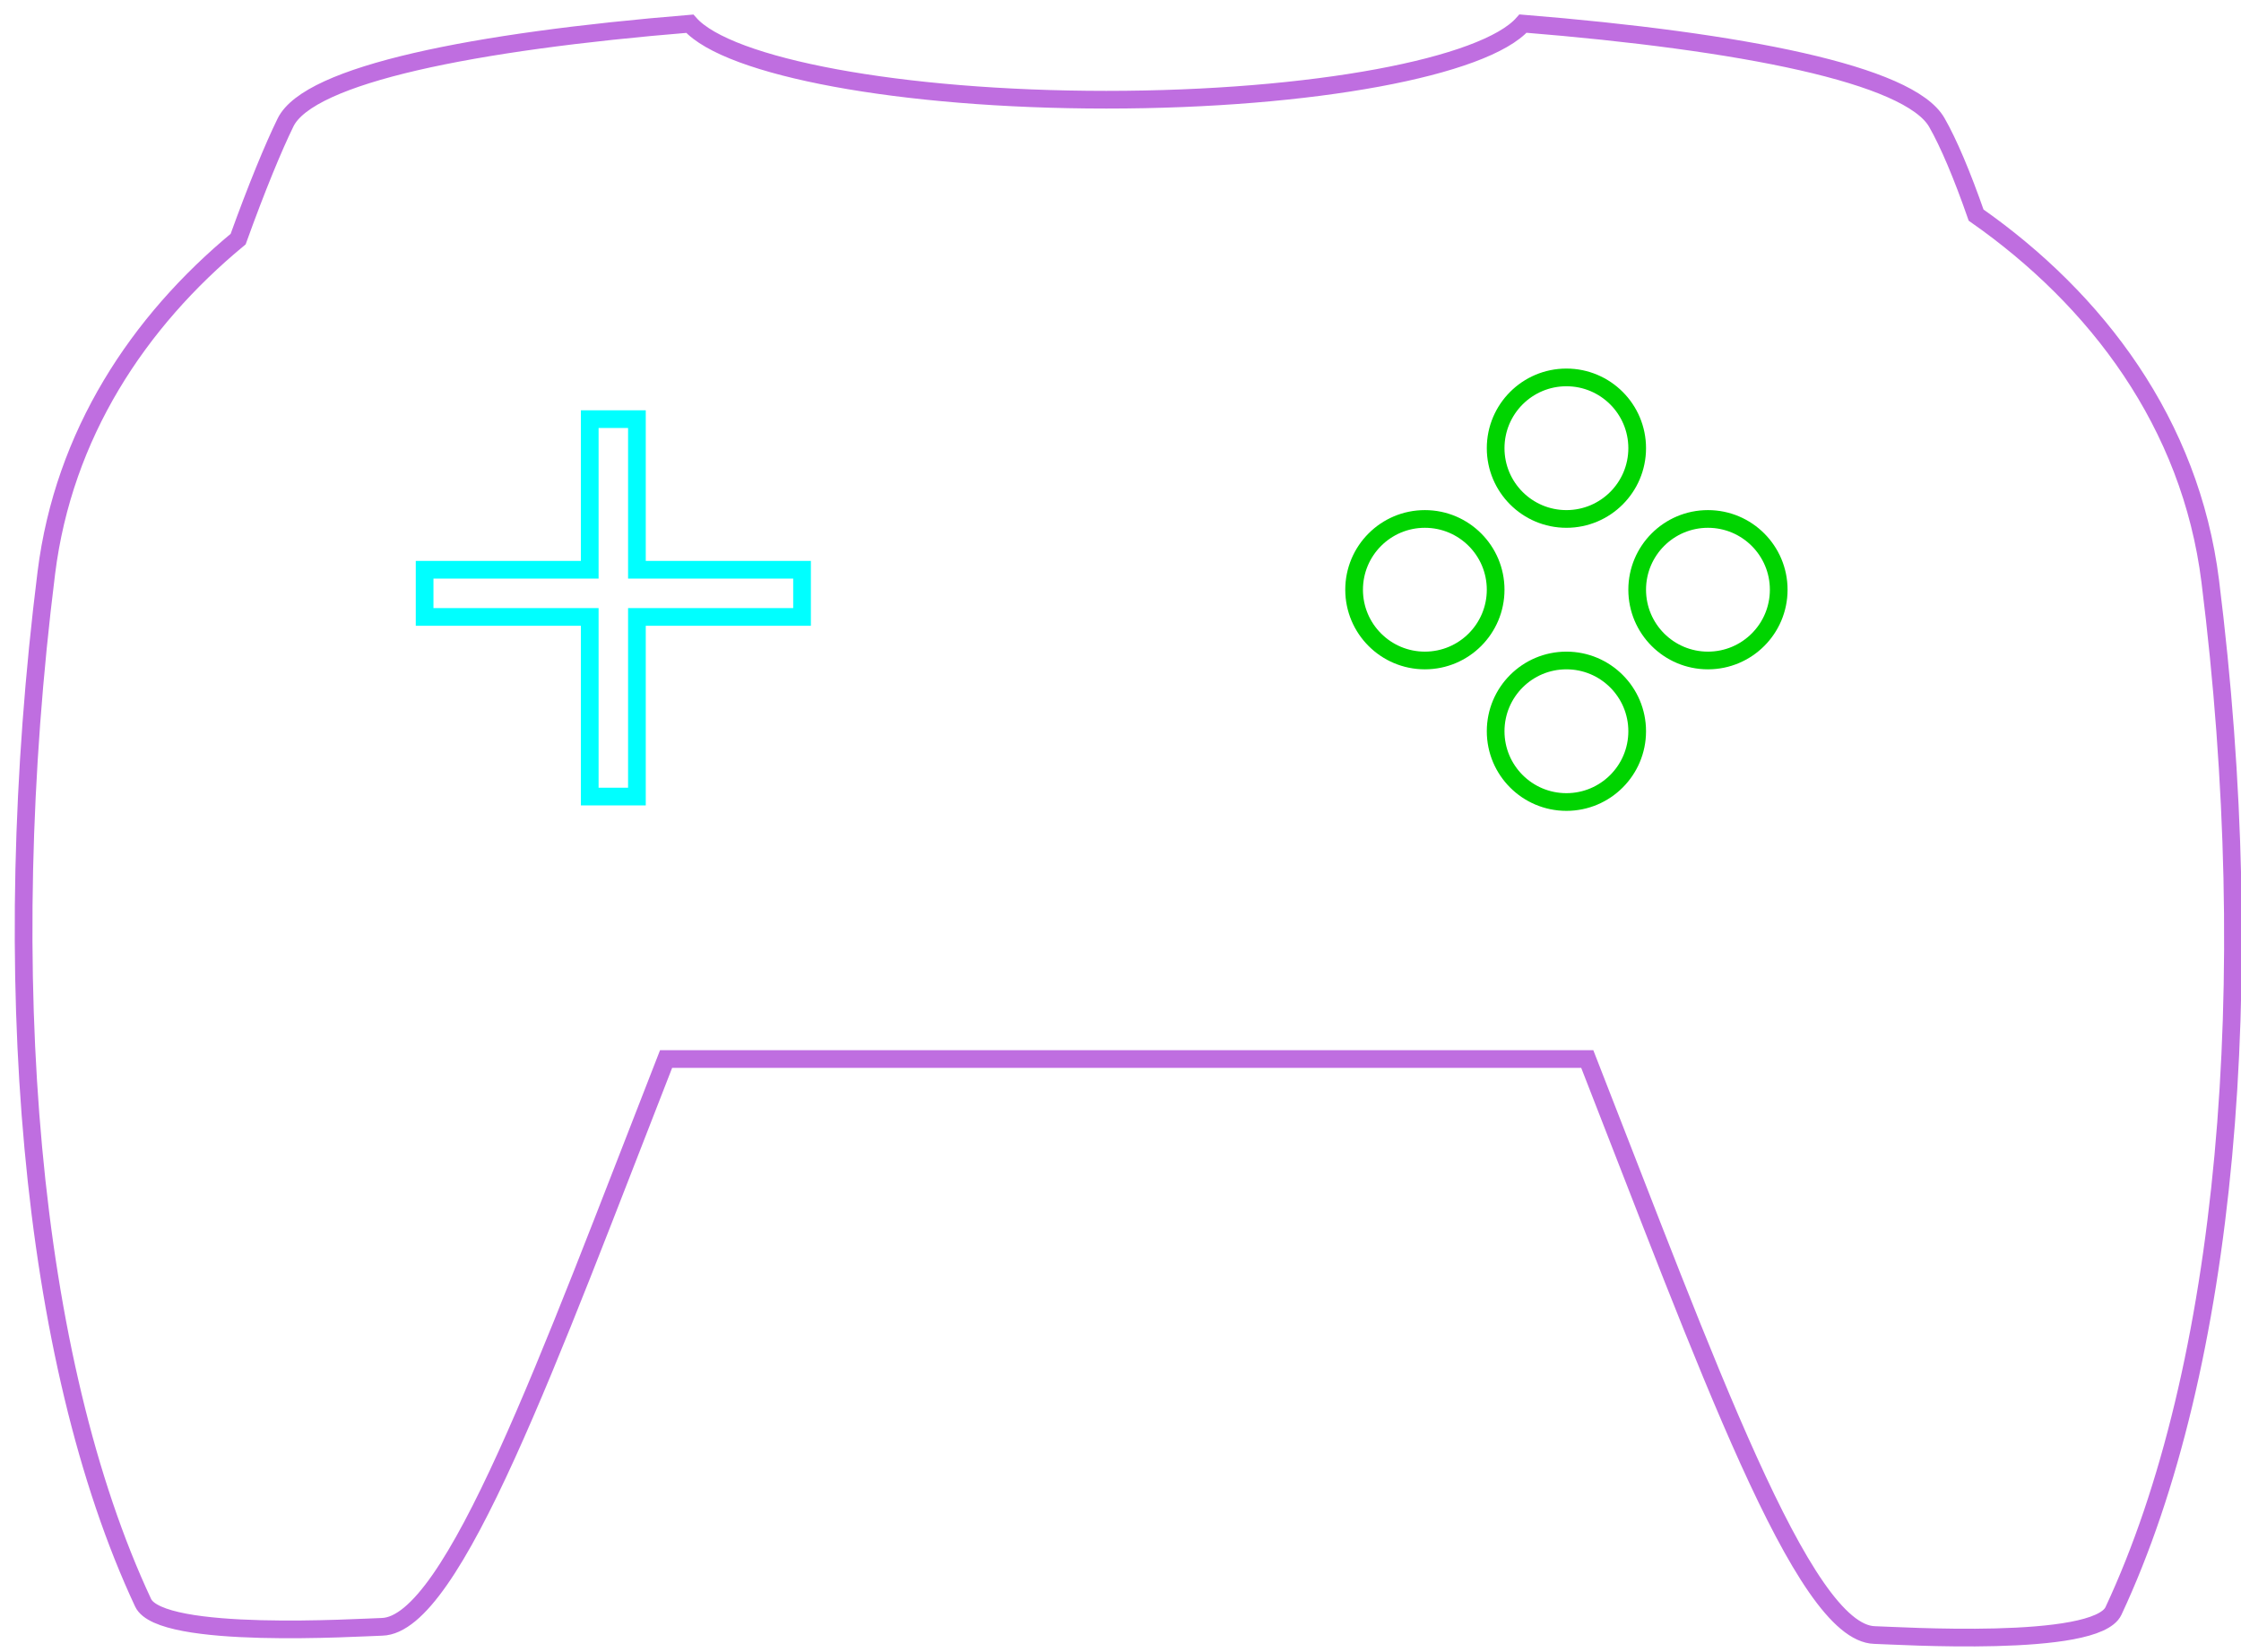
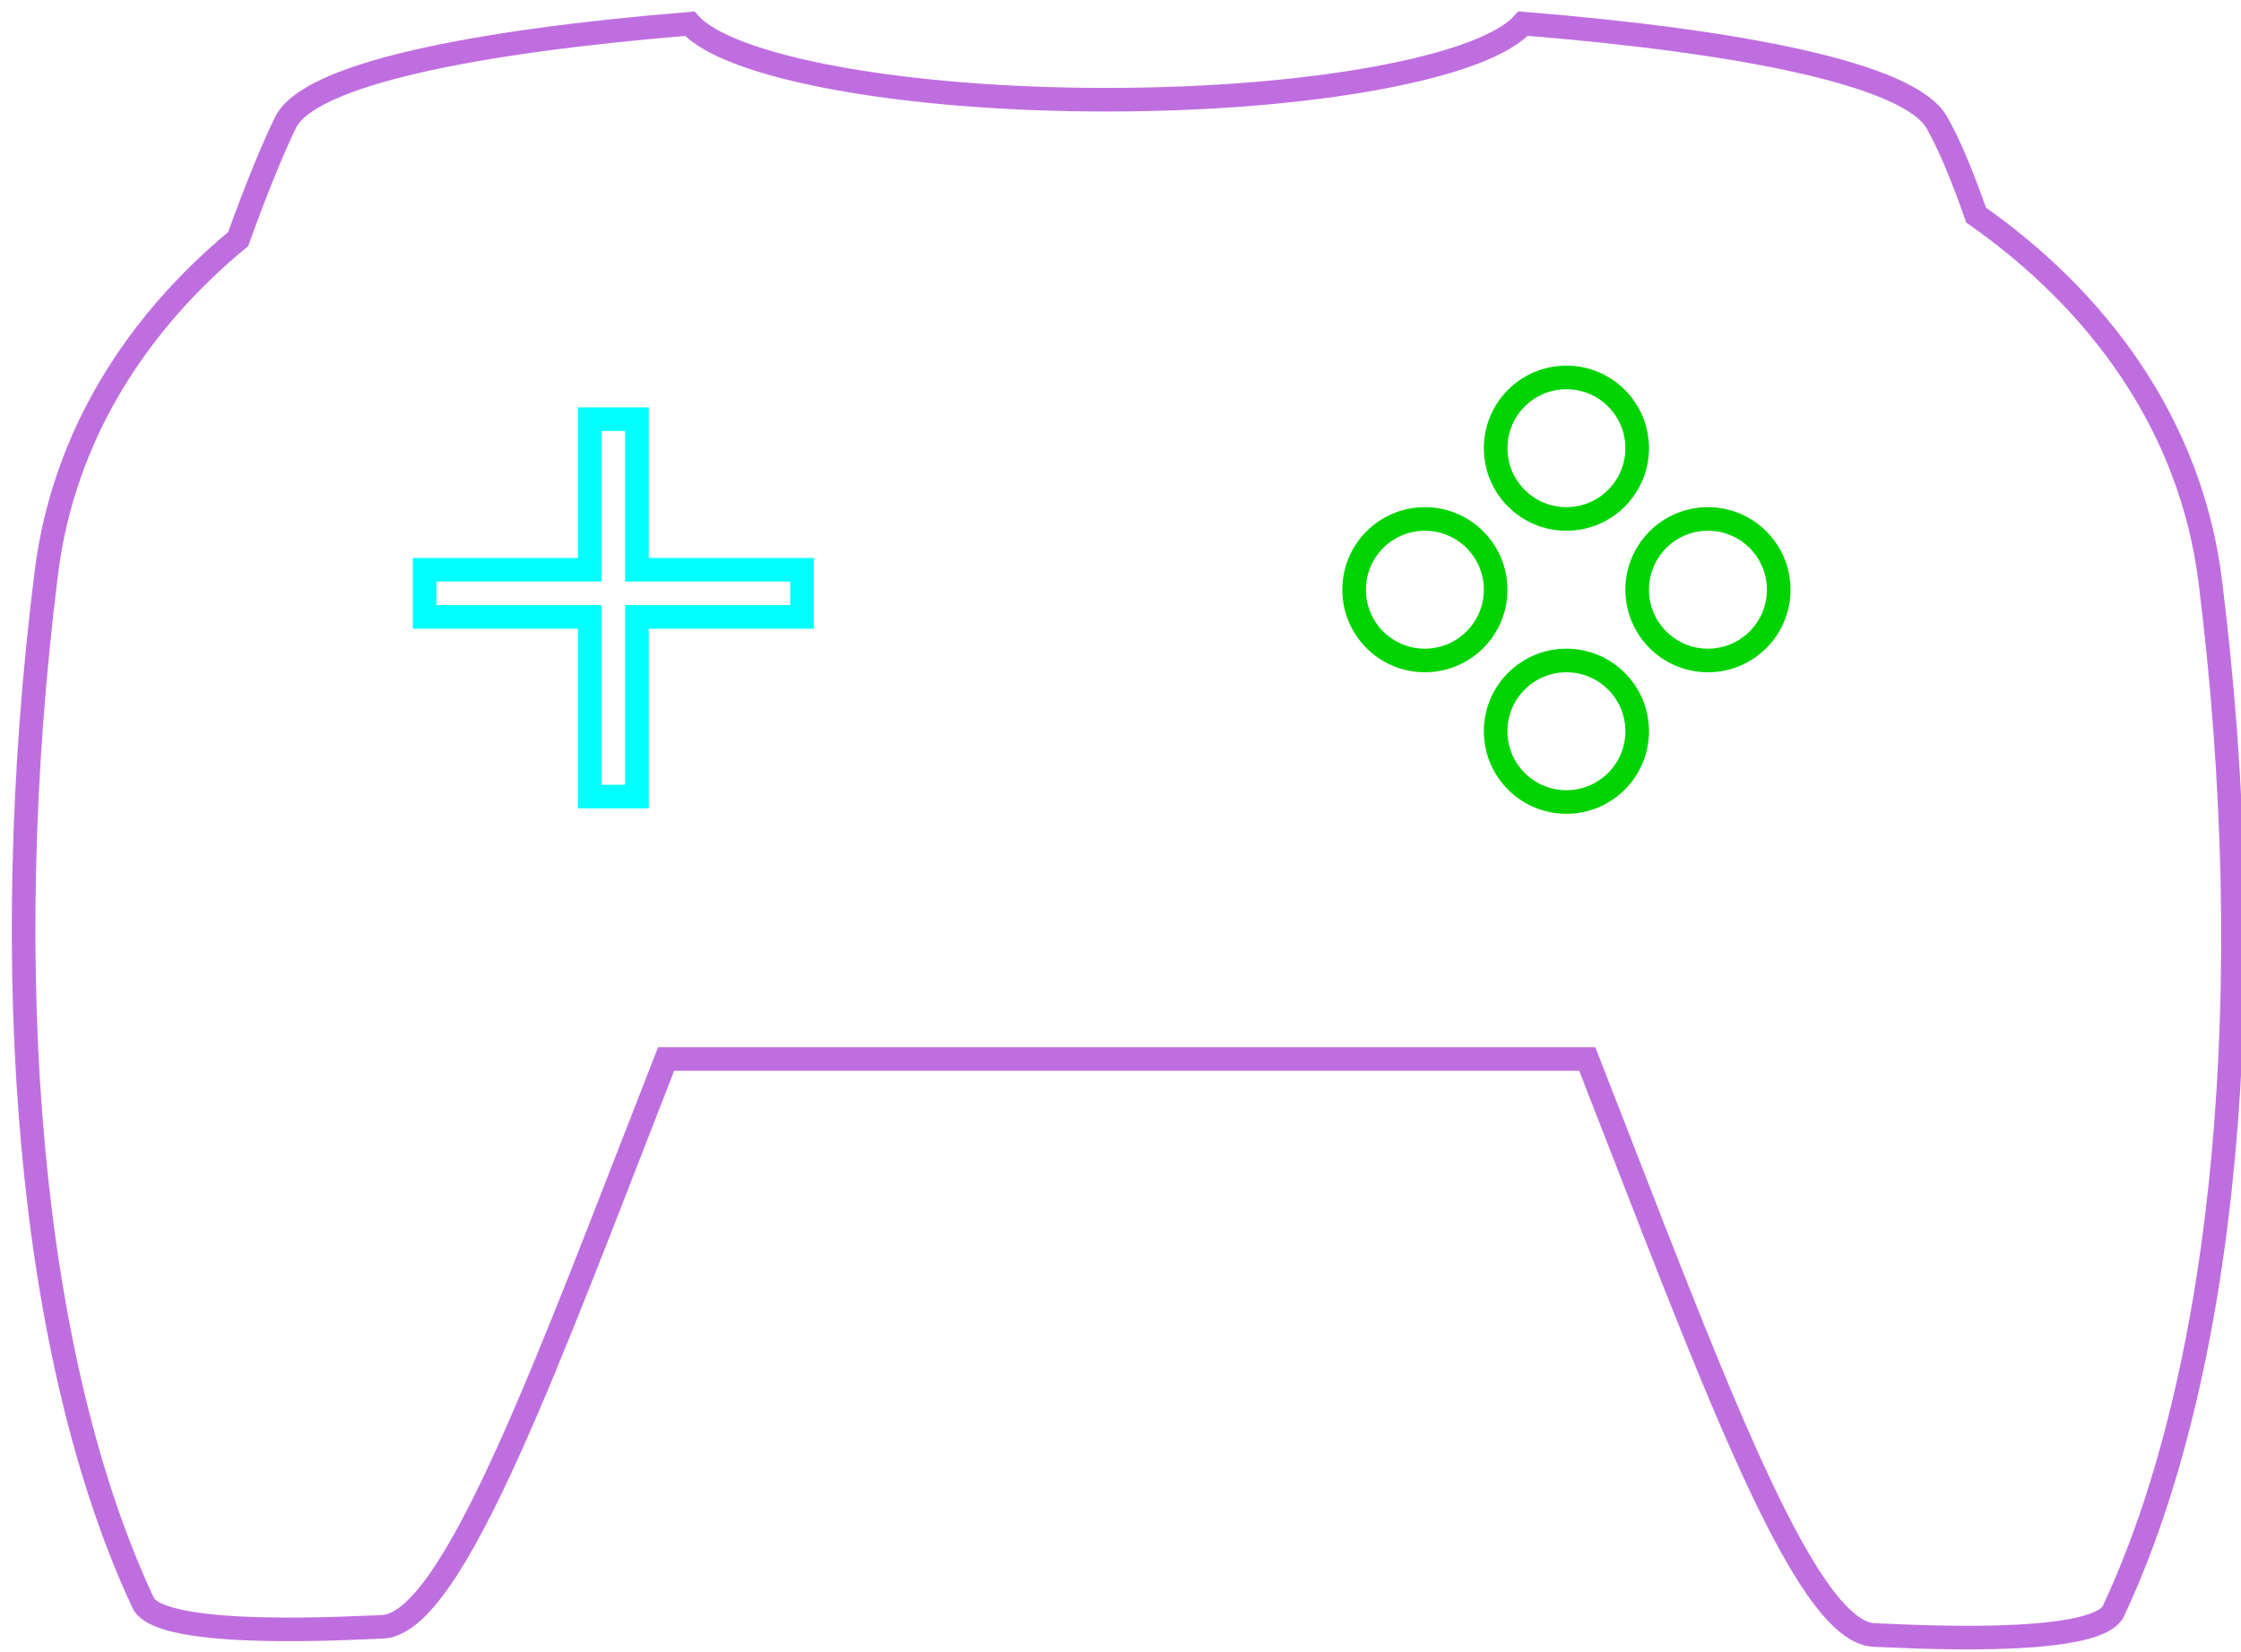
<svg xmlns="http://www.w3.org/2000/svg" viewBox="0 0 95 70" version="1.1">
-   <g id="controller" transform="translate(1, 1)" stroke-width="0.75" fill="none">
+   <g id="controller" transform="translate(1, 1)" stroke-width="1" fill="none">
    <path d="M66.287,43.895 L27.237,43.895 C22.239,56.671 18.213,67.889 15.192,67.967 C14.256,67.991 5.81,68.534 5.066,66.945 C0.257,56.669 -1.17,40.351 0.964,23.285 C1.699,17.405 4.865,12.635 9.095,9.137 C9.879,6.962 10.595,5.23 11.105,4.191 C12.105,2.153 19.064,0.758 28.241,0.005 C29.872,1.842 37.158,3.227 45.9,3.227 C54.651,3.227 61.943,1.839 63.564,4.16333634e-15 C72.834,0.752 79.936,2.149 81.105,4.191 C81.604,5.062 82.178,6.421 82.771,8.119 C87.882,11.697 91.86,16.948 92.696,23.633 C94.831,40.699 93.403,57.017 88.594,67.293 C87.851,68.882 79.405,68.339 78.469,68.315 C75.42,68.236 71.348,56.814 66.287,43.895 Z" id="frame" stroke="#BF6EE0" />
    <g id="d-pad" transform="translate(16.40312, 16)" stroke="#00FFFF">
      <path d="M7.597,7.154 L7.597,0.769 L9.597,0.769 L9.597,7.154 L16.597,7.154 L16.597,9.154 L9.597,9.154 L9.597,16.769 L7.597,16.769 L7.597,9.154 L0.597,9.154 L0.597,7.154 L7.597,7.154 Z" id="cross" />
    </g>
    <g id="buttons" transform="translate(56.40312, 15)" stroke="#00D400">
      <circle id="left-button" cx="3" cy="9" r="3" />
      <circle id="bottom-button" cx="9" cy="15" r="3" />
      <circle id="right-button" cx="15" cy="9" r="3" />
      <circle id="top-button" cx="9" cy="3" r="3" />
    </g>
  </g>
</svg>
